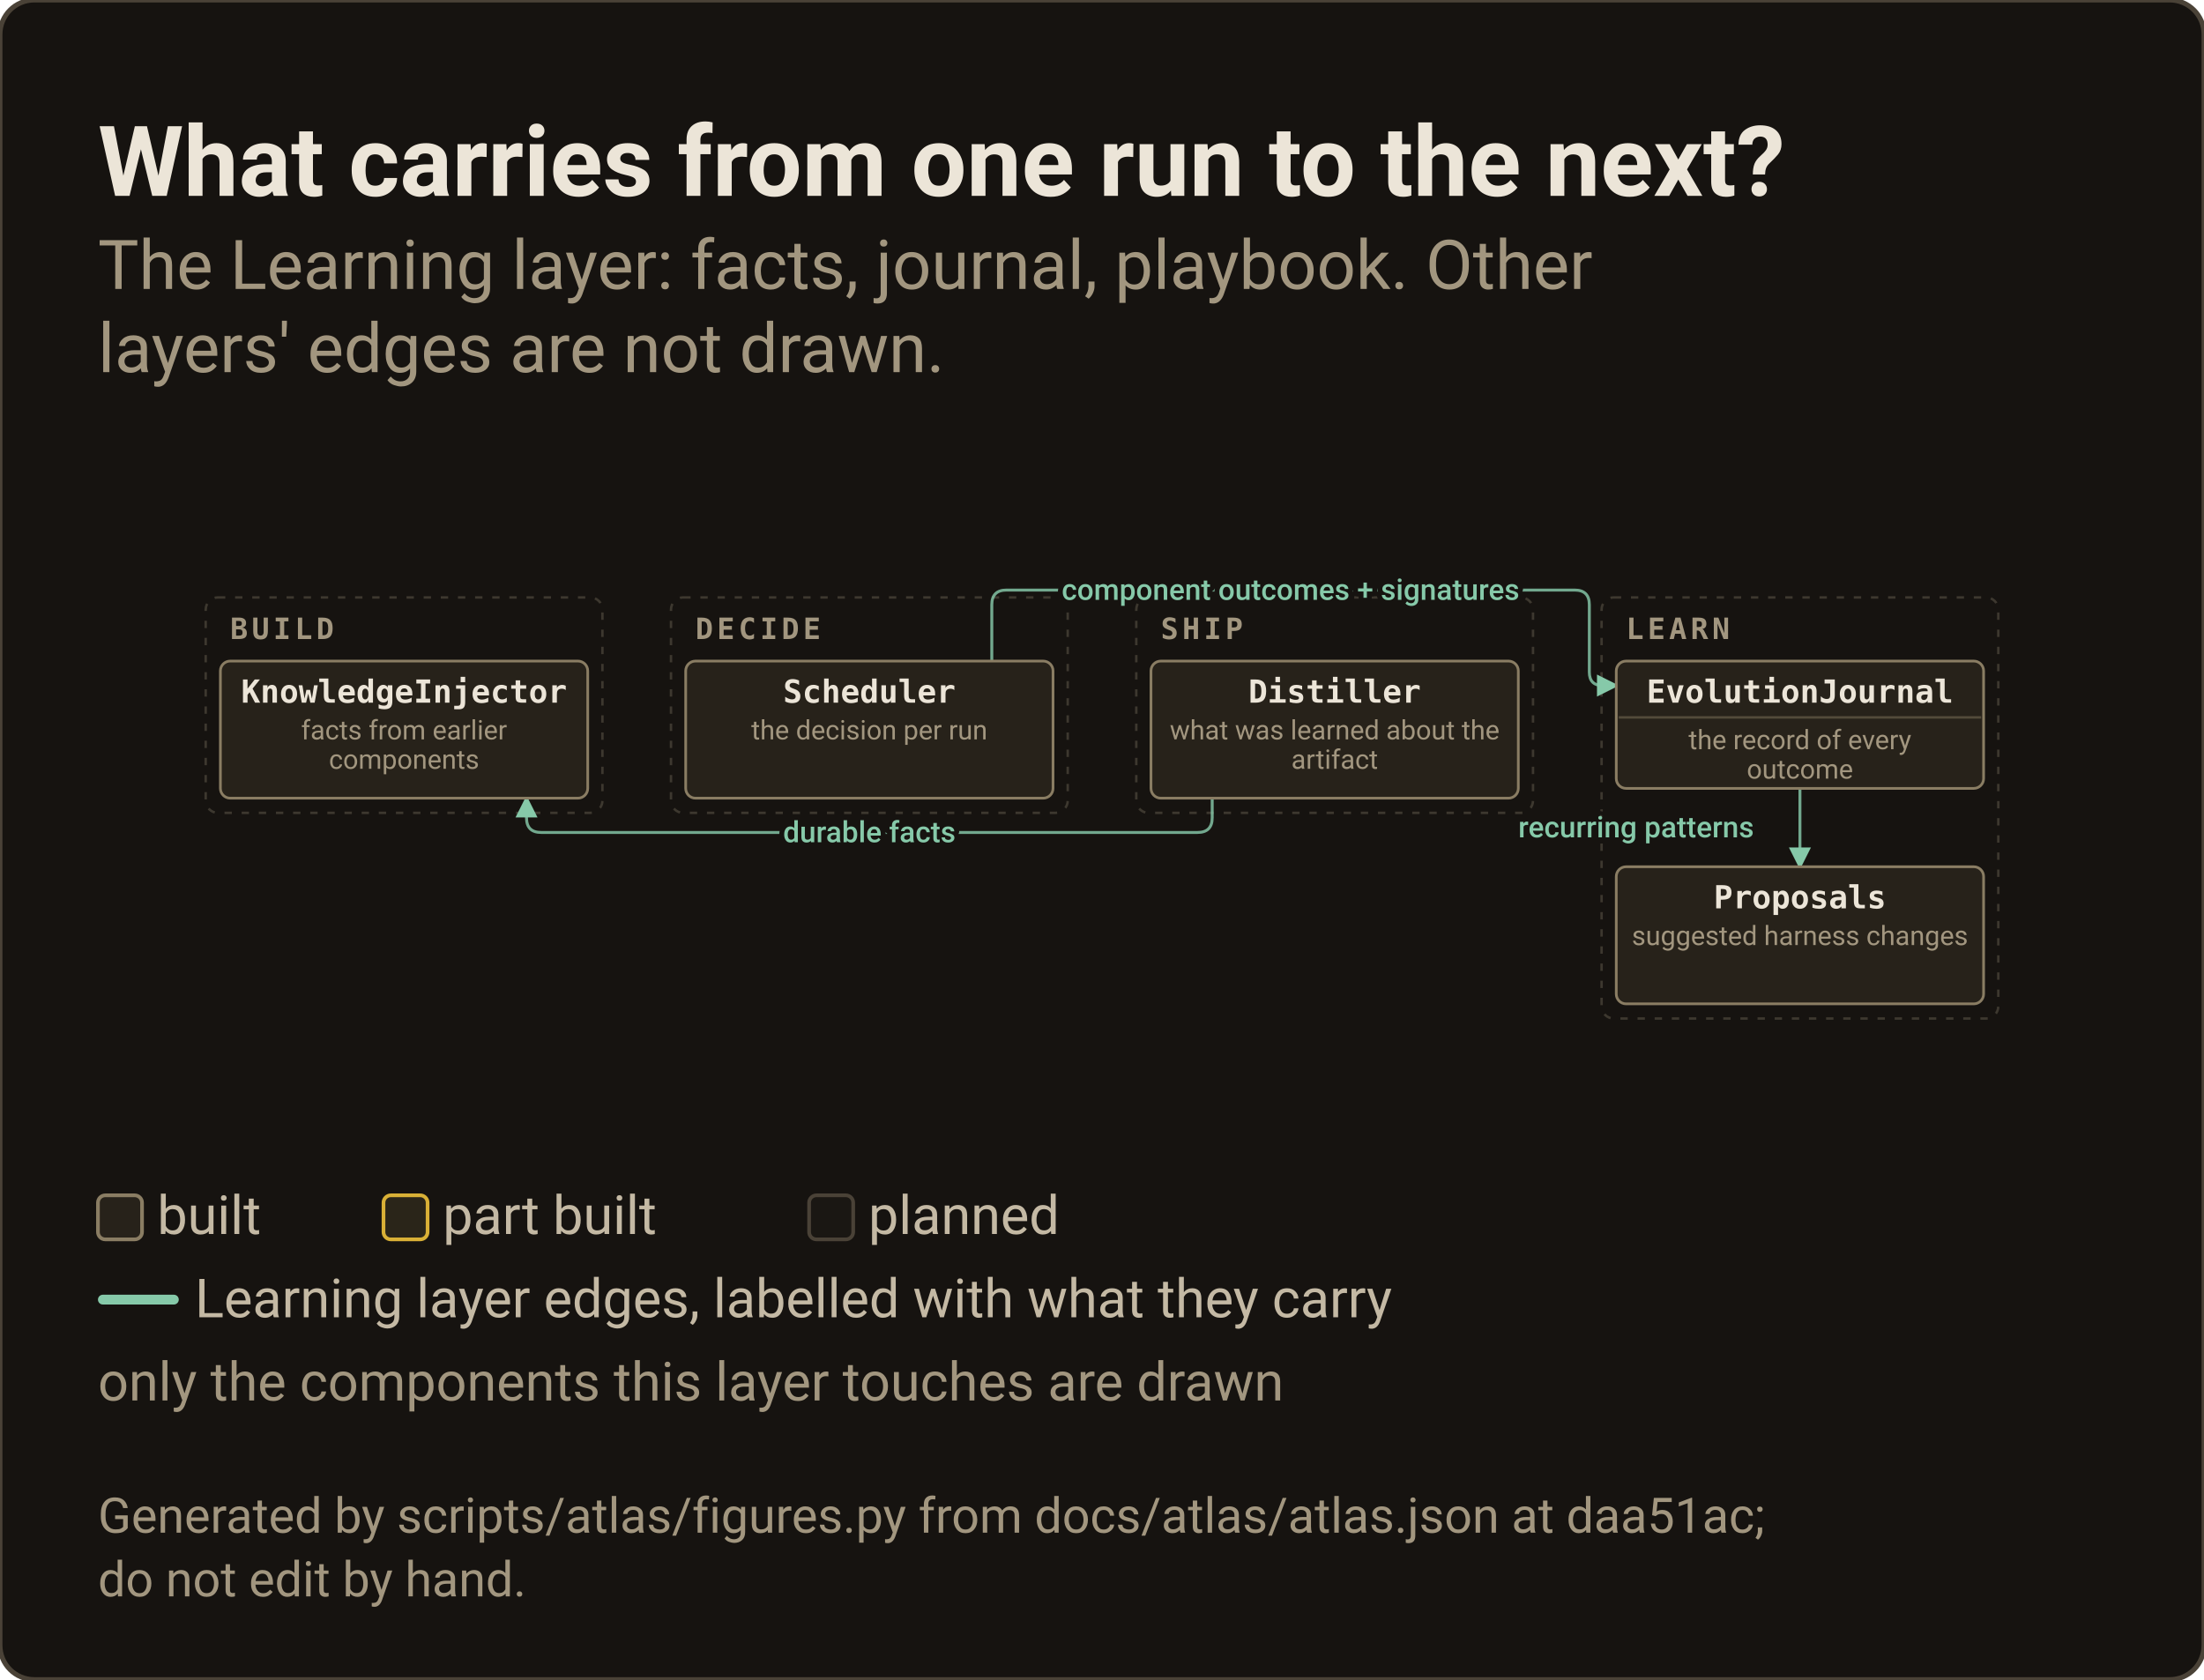
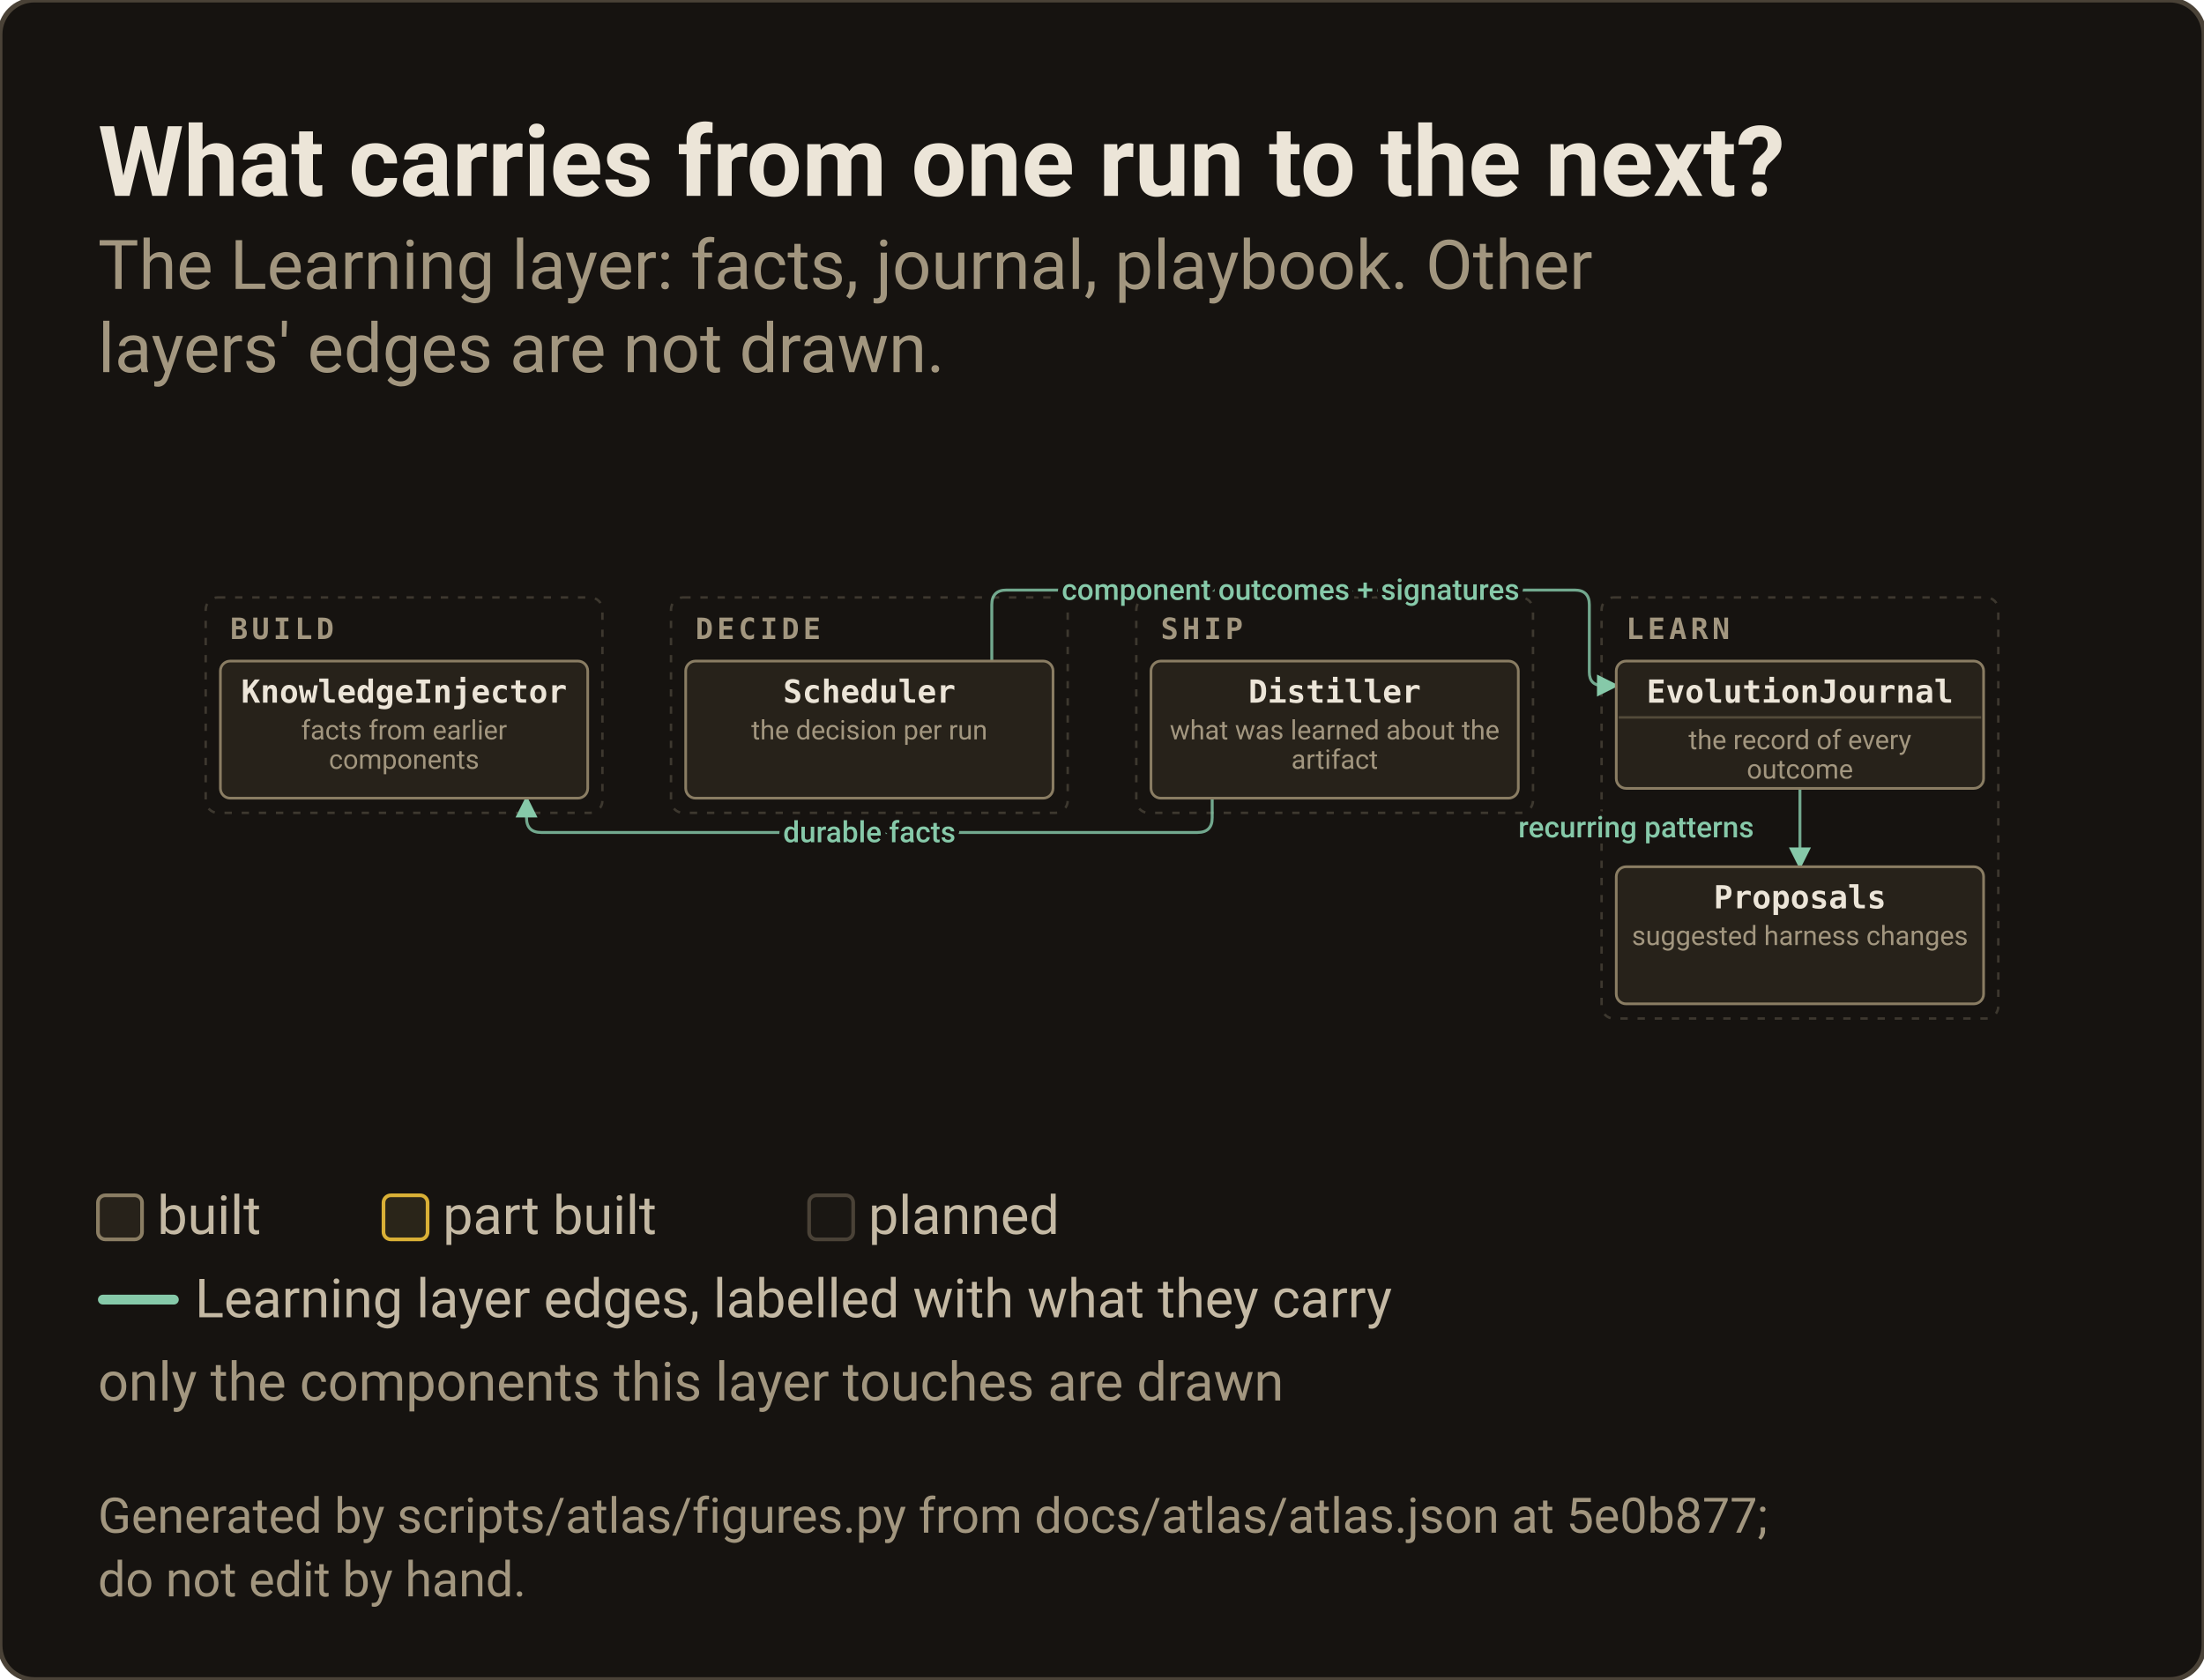
<svg xmlns="http://www.w3.org/2000/svg" width="900" height="686" viewBox="0 0 900 686" role="img" aria-label="Learning layer of the kstrl system map">
  <rect x="0" y="0" width="900" height="686" rx="14" fill="#161310" stroke="#4A4237" stroke-width="2" />
  <text x="40.0" y="80.0" class="c0">What carries from one run to the next?</text>
  <text x="40.0" y="118.0" class="c1">The Learning layer: facts, journal, playbook. Other</text>
  <text x="40.0" y="152.0" class="c1">layers' edges are not drawn.</text>
  <svg id="map" x="76.0" y="170.0" width="748" height="296" viewBox="0 0 748 296" overflow="visible">
    <defs>
      <marker id="map-m-work" viewBox="0 0 8 8" refX="7" refY="4" markerUnits="userSpaceOnUse" markerWidth="9" markerHeight="9" orient="auto-start-reverse">
        <path d="M0,0 L8,4 L0,8 z" fill="#D9CDB2" />
      </marker>
      <marker id="map-m-measure" viewBox="0 0 8 8" refX="7" refY="4" markerUnits="userSpaceOnUse" markerWidth="9" markerHeight="9" orient="auto-start-reverse">
        <path d="M0,0 L8,4 L0,8 z" fill="#82A7BA" />
      </marker>
      <marker id="map-m-feedback" viewBox="0 0 8 8" refX="7" refY="4" markerUnits="userSpaceOnUse" markerWidth="9" markerHeight="9" orient="auto-start-reverse">
        <path d="M0,0 L8,4 L0,8 z" fill="#E39A86" />
      </marker>
      <marker id="map-m-operator" viewBox="0 0 8 8" refX="7" refY="4" markerUnits="userSpaceOnUse" markerWidth="9" markerHeight="9" orient="auto-start-reverse">
        <path d="M0,0 L8,4 L0,8 z" fill="#DD9BBD" />
      </marker>
      <marker id="map-m-trust" viewBox="0 0 8 8" refX="7" refY="4" markerUnits="userSpaceOnUse" markerWidth="9" markerHeight="9" orient="auto-start-reverse">
        <path d="M0,0 L8,4 L0,8 z" fill="#B48EC9" />
      </marker>
      <marker id="map-m-learn" viewBox="0 0 8 8" refX="7" refY="4" markerUnits="userSpaceOnUse" markerWidth="9" markerHeight="9" orient="auto-start-reverse">
        <path d="M0,0 L8,4 L0,8 z" fill="#86C9A9" />
      </marker>
      <marker id="map-m-record" viewBox="0 0 8 8" refX="7" refY="4" markerUnits="userSpaceOnUse" markerWidth="9" markerHeight="9" orient="auto-start-reverse">
        <path d="M0,0 L8,4 L0,8 z" fill="#B7C27C" />
      </marker>
      <marker id="map-m-change" viewBox="0 0 8 8" refX="7" refY="4" markerUnits="userSpaceOnUse" markerWidth="9" markerHeight="9" orient="auto-start-reverse">
        <path d="M0,0 L8,4 L0,8 z" fill="#E26D5A" />
      </marker>
      <marker id="map-m-reach" viewBox="0 0 8 8" refX="7" refY="4" markerUnits="userSpaceOnUse" markerWidth="9" markerHeight="9" orient="auto-start-reverse">
        <path d="M0,0 L8,4 L0,8 z" fill="#E5A84F" />
      </marker>
    </defs>
    <style>#map .node.quiet{opacity:.42}#map .node.planned{opacity:.5}#map .node.planned.quiet{opacity:.3}#map .node.meas .node__box{stroke:#82A7BA;stroke-width:2.2}#map .node.acts .node__box{stroke:#E5A84F;stroke-width:2.4}#map .node__ring{display:none;fill:none;stroke:#82A7BA;stroke-width:1.6}#map .node.meas .node__ring{display:inline}#map .flow.planned{opacity:.35}#map .flowlbl.planned{opacity:.5}#map .flow.off,#map .flowlbl.off{display:none}#map .flow.hot{opacity:1;stroke-opacity:1;stroke-width:2.6}#map .flowlbl.hot{opacity:1}</style>
    <rect x="8.0" y="74.0" width="162.0" height="88.0" rx="5" fill="none" stroke="#A2967F" stroke-opacity=".28" stroke-width="1" stroke-dasharray="3 4" />
    <text x="18.0" y="91.0" class="t1">BUILD</text>
    <rect x="198.0" y="74.0" width="162.0" height="88.0" rx="5" fill="none" stroke="#A2967F" stroke-opacity=".28" stroke-width="1" stroke-dasharray="3 4" />
    <text x="208.0" y="91.0" class="t1">DECIDE</text>
    <rect x="388.0" y="74.0" width="162.0" height="88.0" rx="5" fill="none" stroke="#A2967F" stroke-opacity=".28" stroke-width="1" stroke-dasharray="3 4" />
    <text x="398.0" y="91.0" class="t1">SHIP</text>
    <rect x="578.0" y="74.0" width="162.0" height="172.0" rx="5" fill="none" stroke="#A2967F" stroke-opacity=".28" stroke-width="1" stroke-dasharray="3 4" />
    <text x="588.0" y="91.0" class="t1">LEARN</text>
    <g data-layer="flow">
      <path id="map-f38" class="flow learn" data-edge="38" data-from="Distiller" data-to="KnowledgeInjector" data-art="durable facts" data-kind="learn" data-layer="learn" d="M 419.0 156.0 L 419.0 164.0 Q 419.0 170.0 413.0 170.0 L 145.0 170.0 Q 139.0 170.0 139.0 164.0 L 139.0 156.0" fill="none" stroke="#86C9A9" stroke-opacity="0.82" stroke-width="1.2" stroke-linecap="round" marker-end="url(#map-m-learn)" />
      <path id="map-f55" class="flow learn" data-edge="55" data-from="Scheduler" data-to="EvolutionJournal" data-art="component outcomes + signatures" data-kind="learn" data-layer="learn" d="M 329.0 100.0 L 329.0 77.0 Q 329.0 71.0 335.0 71.0 L 567.0 71.0 Q 573.0 71.0 573.0 77.0 L 573.0 104.5 Q 573.0 110.0 578.5 110.0 L 584.0 110.0" fill="none" stroke="#86C9A9" stroke-opacity="0.82" stroke-width="1.2" stroke-linecap="round" marker-end="url(#map-m-learn)" />
      <path id="map-f56" class="flow learn" data-edge="56" data-from="EvolutionJournal" data-to="Proposals" data-art="recurring patterns" data-kind="learn" data-layer="learn" d="M 659.0 152.0 L 659.0 184.0" fill="none" stroke="#86C9A9" stroke-opacity="0.82" stroke-width="1.2" stroke-linecap="round" marker-end="url(#map-m-learn)" />
    </g>
    <g class="node built" data-id="KnowledgeInjector" data-kind="component" data-state="built" data-region="build" role="button" tabindex="0" aria-label="KnowledgeInjector, facts from earlier components, built">
      <rect class="node__box" x="14.0" y="100.0" width="150.0" height="56.0" rx="4.0" fill="#27221A" stroke="#8A7D63" stroke-width="1.1" />
      <rect class="node__ring" x="17.0" y="103.0" width="144.0" height="50.0" rx="3.0" />
      <text x="89.0" y="117.0" class="t2">KnowledgeInjector</text>
      <g data-layer="job">
        <text x="89.0" y="132.0" class="t3">facts from earlier</text>
        <text x="89.0" y="144.0" class="t3">components</text>
      </g>
    </g>
    <g class="node built" data-id="Scheduler" data-kind="component" data-state="built" data-region="decide" role="button" tabindex="0" aria-label="Scheduler, the decision per run, built">
      <rect class="node__box" x="204.0" y="100.0" width="150.0" height="56.0" rx="4.0" fill="#27221A" stroke="#8A7D63" stroke-width="1.1" />
      <rect class="node__ring" x="207.0" y="103.0" width="144.0" height="50.0" rx="3.0" />
      <text x="279.0" y="117.0" class="t2">Scheduler</text>
      <g data-layer="job">
        <text x="279.0" y="132.0" class="t3">the decision per run</text>
      </g>
    </g>
    <g class="node built" data-id="Distiller" data-kind="component" data-state="built" data-region="ship" role="button" tabindex="0" aria-label="Distiller, what was learned about the artifact, built">
      <rect class="node__box" x="394.0" y="100.0" width="150.0" height="56.0" rx="4.0" fill="#27221A" stroke="#8A7D63" stroke-width="1.1" />
      <rect class="node__ring" x="397.0" y="103.0" width="144.0" height="50.0" rx="3.0" />
      <text x="469.0" y="117.0" class="t2">Distiller</text>
      <g data-layer="job">
        <text x="469.0" y="132.0" class="t3">what was learned about the</text>
        <text x="469.0" y="144.0" class="t3">artifact</text>
      </g>
    </g>
    <g class="node built" data-id="EvolutionJournal" data-kind="store" data-state="built" data-region="learn" role="button" tabindex="0" aria-label="EvolutionJournal, the record of every outcome, built">
      <rect class="node__box" x="584.0" y="100.0" width="150.0" height="52.0" rx="4.0" fill="#27221A" stroke="#8A7D63" stroke-width="1.1" />
      <rect class="node__ring" x="587.0" y="103.0" width="144.0" height="46.0" rx="3.0" />
      <text x="659.0" y="117.0" class="t2">EvolutionJournal</text>
      <line x1="585.0" y1="123.0" x2="733.0" y2="123.0" stroke="#8A7D63" stroke-opacity=".45" stroke-width="1" />
      <g data-layer="job">
        <text x="659.0" y="136.0" class="t3">the record of every</text>
        <text x="659.0" y="148.0" class="t3">outcome</text>
      </g>
    </g>
    <g class="node built" data-id="Proposals" data-kind="component" data-state="built" data-region="learn" role="button" tabindex="0" aria-label="Proposals, suggested harness changes, built">
      <rect class="node__box" x="584.0" y="184.0" width="150.0" height="56.0" rx="4.0" fill="#27221A" stroke="#8A7D63" stroke-width="1.1" />
      <rect class="node__ring" x="587.0" y="187.0" width="144.0" height="50.0" rx="3.0" />
      <text x="659.0" y="201.0" class="t2">Proposals</text>
      <g data-layer="job">
        <text x="659.0" y="216.0" class="t3">suggested harness changes</text>
      </g>
    </g>
    <g data-layer="flow">
      <g class="flowlbl learn" data-edge="38" data-from="Distiller" data-to="KnowledgeInjector" data-layer="learn">
        <text x="279.0" y="174.0" class="t0">durable facts</text>
      </g>
      <g class="flowlbl learn" data-edge="55" data-from="Scheduler" data-to="EvolutionJournal" data-layer="learn">
        <text x="451.0" y="75.0" class="t0">component outcomes + signatures</text>
      </g>
      <g class="flowlbl learn" data-edge="56" data-from="EvolutionJournal" data-to="Proposals" data-layer="learn">
        <text x="592.1" y="172.0" class="t0">recurring patterns</text>
      </g>
    </g>
    <style>#map .t0{font-family:ui-sans-serif,system-ui,-apple-system,"SF Pro Text","Segoe UI",Roboto,"Helvetica Neue",Arial,sans-serif;font-size:12.0px;font-weight:500;fill:#86C9A9;text-anchor:middle;paint-order:stroke;stroke:#161310;stroke-width:4;stroke-linejoin:round}#map .t1{font-family:ui-monospace,"SF Mono",SFMono-Regular,"JetBrains Mono",Menlo,Consolas,monospace;font-size:12.0px;font-weight:600;fill:#A2967F;text-anchor:start;letter-spacing:.13em}#map .t2{font-family:ui-monospace,"SF Mono",SFMono-Regular,"JetBrains Mono",Menlo,Consolas,monospace;font-size:13.0px;font-weight:600;fill:#ECE5D8;text-anchor:middle}#map .t3{font-family:ui-sans-serif,system-ui,-apple-system,"SF Pro Text","Segoe UI",Roboto,"Helvetica Neue",Arial,sans-serif;font-size:11.0px;font-weight:400;fill:#A2967F;text-anchor:middle}</style>
  </svg>
  <rect x="40.0" y="488.2" width="18" height="18" rx="3" fill="#27221A" stroke="#8A7D63" stroke-width="1.5" />
  <text x="64.2" y="504.0" class="c2">built</text>
  <rect x="156.6" y="488.2" width="18" height="18" rx="3" fill="#2A2519" stroke="#D9B036" stroke-width="1.5" />
  <text x="180.8" y="504.0" class="c2">part built</text>
  <rect x="330.4" y="488.2" width="18" height="18" rx="3" fill="#1A1713" stroke="#4A4237" stroke-width="1.5" />
  <text x="354.6" y="504.0" class="c2">planned</text>
  <rect x="40.0" y="528.8" width="33" height="4" rx="2" fill="#86C9A9" />
  <text x="79.6" y="538.0" class="c2">Learning layer edges, labelled with what they carry</text>
  <text x="40.0" y="572.0" class="c3">only the components this layer touches are drawn</text>
-   <text x="40.0" y="626.0" class="c4">Generated by scripts/atlas/figures.py from docs/atlas/atlas.json at daa51ac;</text>
+   <text x="40.0" y="626.0" class="c4">Generated by scripts/atlas/figures.py from docs/atlas/atlas.json at 5e0b877;</text>
  <text x="40.0" y="652.0" class="c4">do not edit by hand.</text>
  <style>.c0{font-family:ui-sans-serif,system-ui,-apple-system,"SF Pro Text","Segoe UI",Roboto,"Helvetica Neue",Arial,sans-serif;font-size:40.0px;font-weight:600;fill:#ECE5D8;text-anchor:start}.c1{font-family:ui-sans-serif,system-ui,-apple-system,"SF Pro Text","Segoe UI",Roboto,"Helvetica Neue",Arial,sans-serif;font-size:28.0px;font-weight:400;fill:#A2967F;text-anchor:start}.c2{font-family:ui-sans-serif,system-ui,-apple-system,"SF Pro Text","Segoe UI",Roboto,"Helvetica Neue",Arial,sans-serif;font-size:22.0px;font-weight:400;fill:#C4B9A4;text-anchor:start}.c3{font-family:ui-sans-serif,system-ui,-apple-system,"SF Pro Text","Segoe UI",Roboto,"Helvetica Neue",Arial,sans-serif;font-size:22.0px;font-weight:400;fill:#A2967F;text-anchor:start}.c4{font-family:ui-sans-serif,system-ui,-apple-system,"SF Pro Text","Segoe UI",Roboto,"Helvetica Neue",Arial,sans-serif;font-size:20.0px;font-weight:400;fill:#A2967F;text-anchor:start}</style>
</svg>
